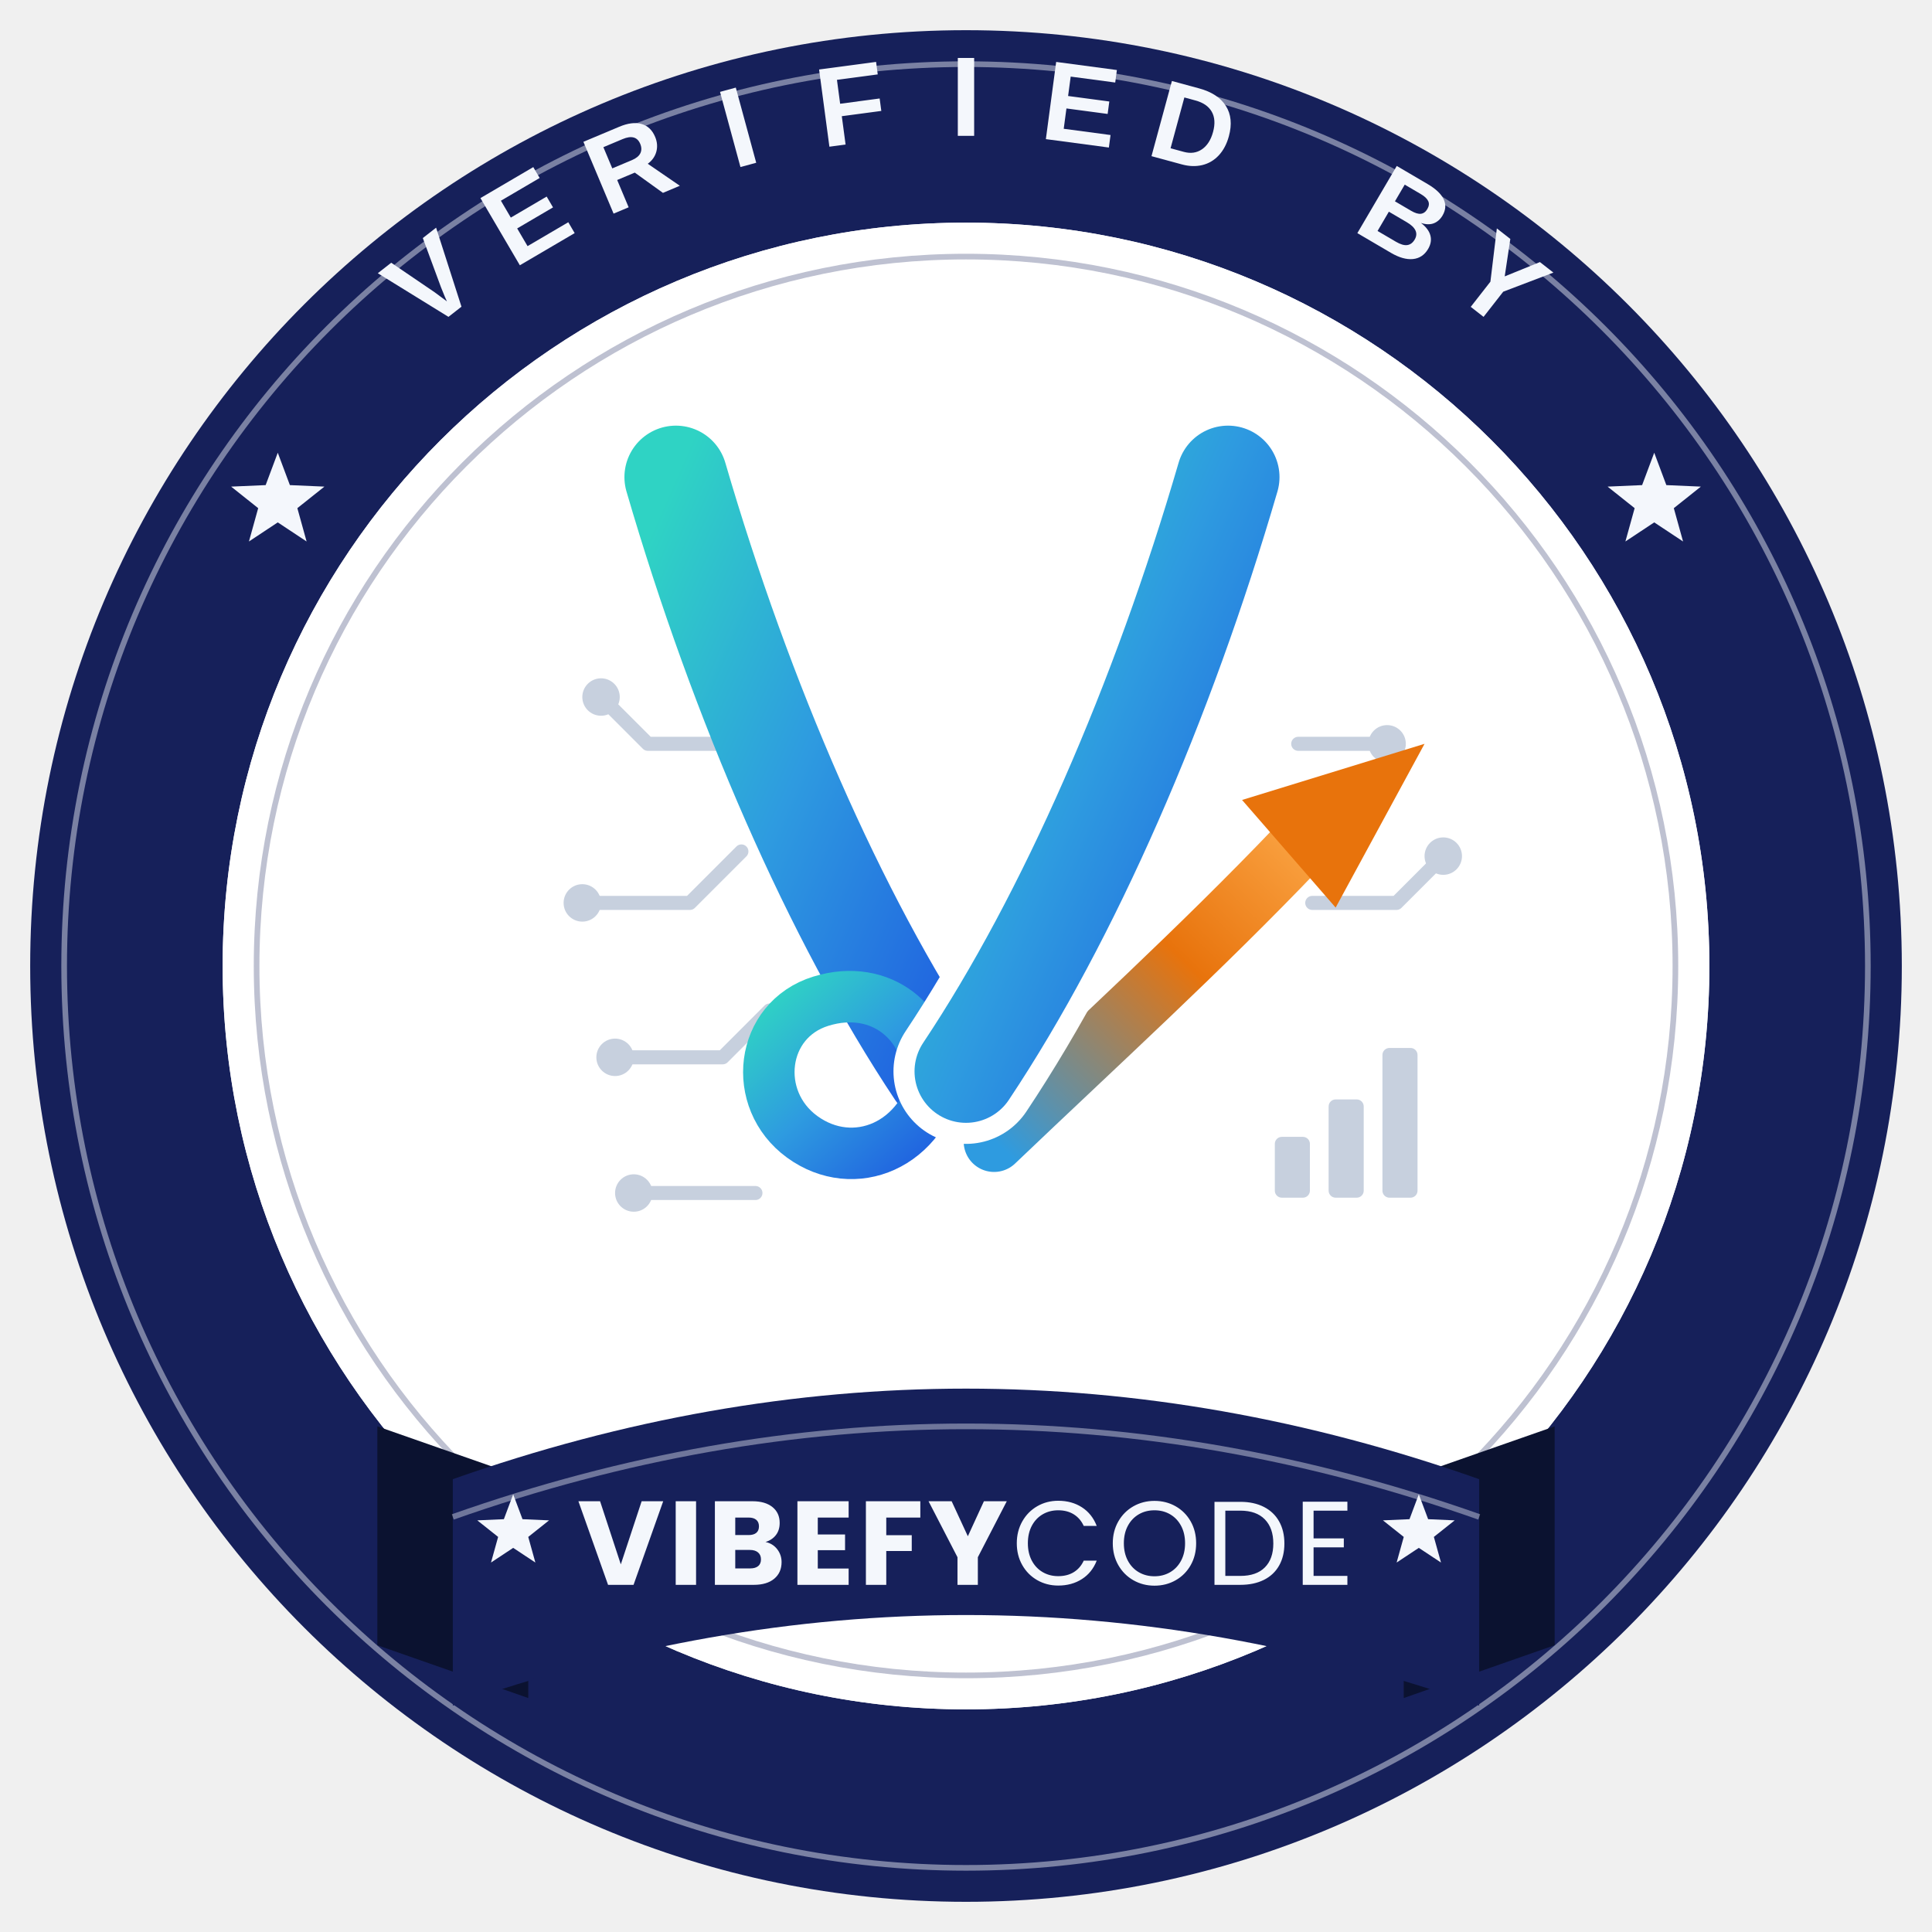
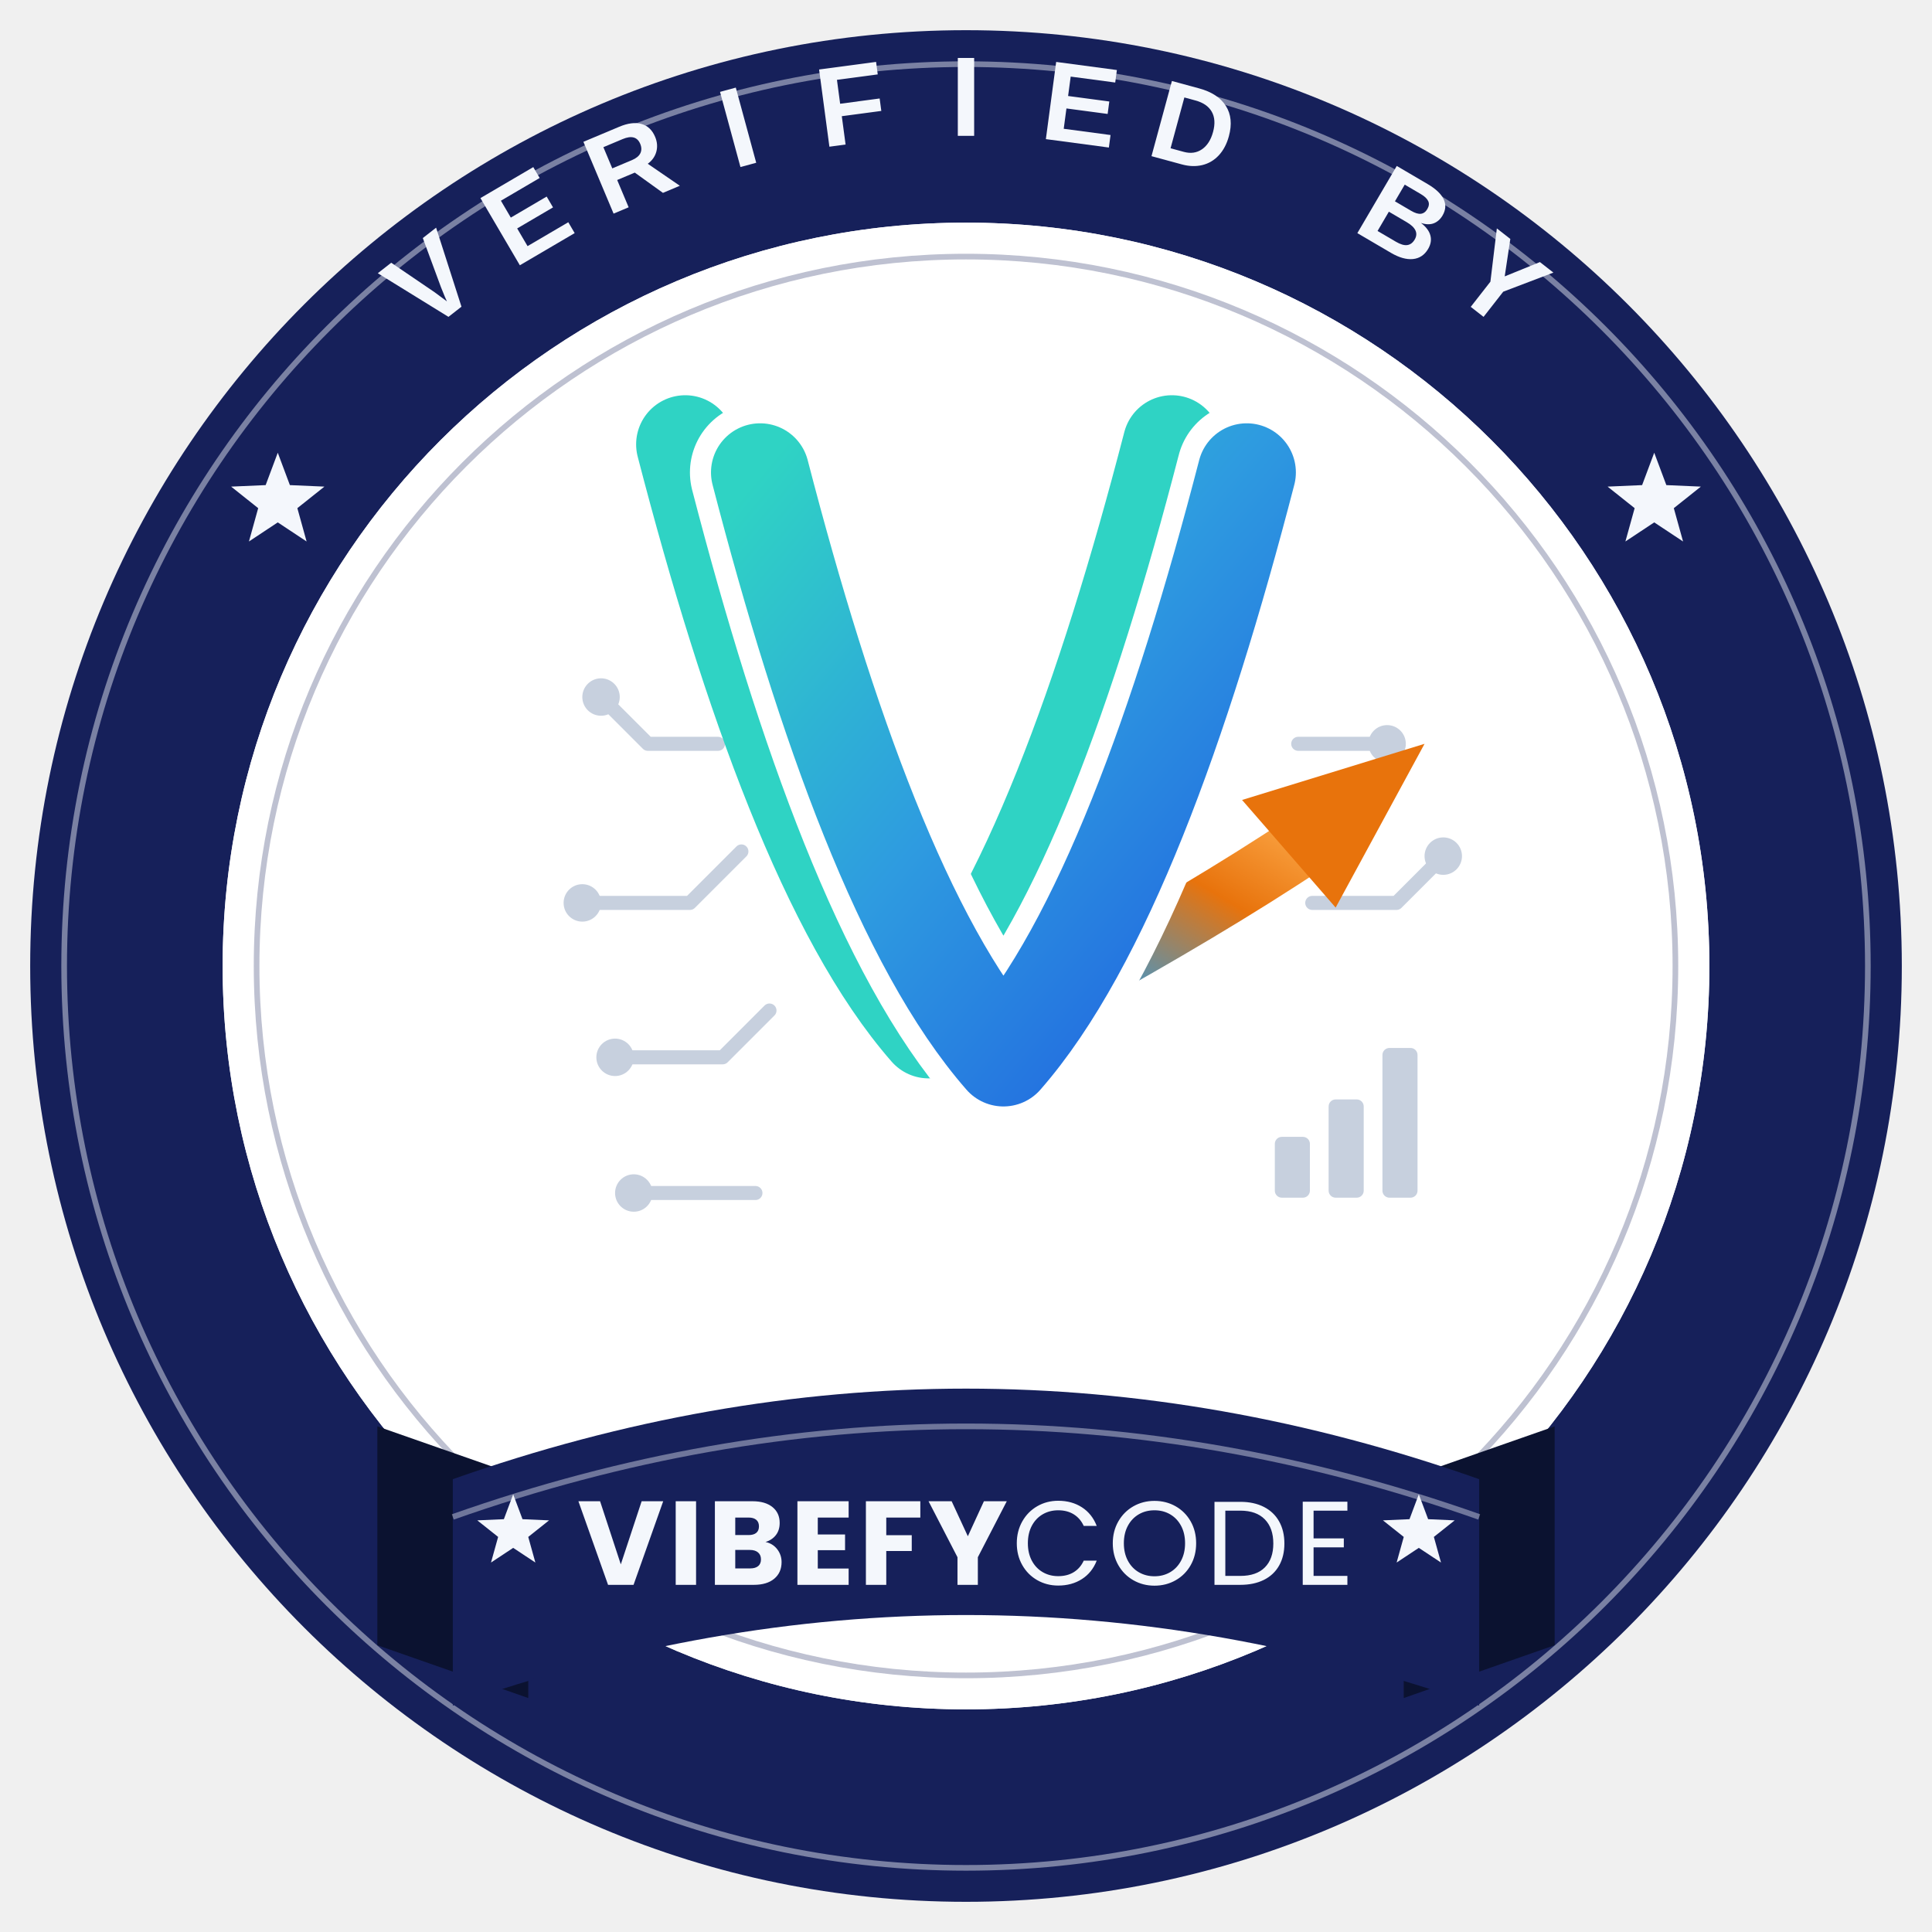
<svg xmlns="http://www.w3.org/2000/svg" viewBox="0 0 512 512" role="img" aria-label="Verified by VibefyCode. Scope-limited assessment, not a security guarantee." width="512" height="512">
  <defs>
    <linearGradient id="seal-ribbon" x1="0" y1="0" x2="1" y2="1">
      <stop offset="0%" stop-color="#2FD3C4" />
      <stop offset="48%" stop-color="#2E9BE0" />
      <stop offset="100%" stop-color="#1F5FE0" />
    </linearGradient>
    <linearGradient id="seal-arrow" x1="0" y1="1" x2="1" y2="0">
      <stop offset="0%" stop-color="#2E9BE0" />
      <stop offset="62%" stop-color="#E8730C" />
      <stop offset="100%" stop-color="#F9A03F" />
    </linearGradient>
    <clipPath id="seal-disc">
      <circle cx="256" cy="256" r="248" />
    </clipPath>
  </defs>
  <path d="M 8 256 A 248 248 0 1 0 504 256 A 248 248 0 1 0 8 256 Z M 59 256 A 197 197 0 1 0 453 256 A 197 197 0 1 0 59 256 Z" fill="#16205A" fill-rule="evenodd" />
  <circle cx="256" cy="256" r="197" fill="#FFFFFF" />
  <circle cx="256" cy="256" r="239" fill="none" stroke="#F4F7FC" stroke-width="1.5" opacity="0.45" />
  <circle cx="256" cy="256" r="188" fill="none" stroke="#16205A" stroke-width="1.5" opacity="0.28" />
  <g aria-hidden="true">
    <text x="0" y="0" transform="translate(120.55 82.64) rotate(-38.00)" text-anchor="middle" font-family="Poppins, Montserrat, 'Segoe UI', 'Helvetica Neue', Arial, sans-serif" font-size="30" font-weight="700" fill="#F4F7FC">V</text>
    <text x="0" y="0" transform="translate(144.67 66.25) rotate(-30.40)" text-anchor="middle" font-family="Poppins, Montserrat, 'Segoe UI', 'Helvetica Neue', Arial, sans-serif" font-size="30" font-weight="700" fill="#F4F7FC">E</text>
    <text x="0" y="0" transform="translate(170.75 53.19) rotate(-22.80)" text-anchor="middle" font-family="Poppins, Montserrat, 'Segoe UI', 'Helvetica Neue', Arial, sans-serif" font-size="30" font-weight="700" fill="#F4F7FC">R</text>
    <text x="0" y="0" transform="translate(198.32 43.70) rotate(-15.20)" text-anchor="middle" font-family="Poppins, Montserrat, 'Segoe UI', 'Helvetica Neue', Arial, sans-serif" font-size="30" font-weight="700" fill="#F4F7FC">I</text>
    <text x="0" y="0" transform="translate(226.90 37.93) rotate(-7.60)" text-anchor="middle" font-family="Poppins, Montserrat, 'Segoe UI', 'Helvetica Neue', Arial, sans-serif" font-size="30" font-weight="700" fill="#F4F7FC">F</text>
    <text x="0" y="0" transform="translate(256.00 36.00) rotate(0.00)" text-anchor="middle" font-family="Poppins, Montserrat, 'Segoe UI', 'Helvetica Neue', Arial, sans-serif" font-size="30" font-weight="700" fill="#F4F7FC">I</text>
    <text x="0" y="0" transform="translate(285.10 37.93) rotate(7.60)" text-anchor="middle" font-family="Poppins, Montserrat, 'Segoe UI', 'Helvetica Neue', Arial, sans-serif" font-size="30" font-weight="700" fill="#F4F7FC">E</text>
    <text x="0" y="0" transform="translate(313.68 43.70) rotate(15.20)" text-anchor="middle" font-family="Poppins, Montserrat, 'Segoe UI', 'Helvetica Neue', Arial, sans-serif" font-size="30" font-weight="700" fill="#F4F7FC">D</text>
    <text x="0" y="0" transform="translate(341.25 53.19) rotate(22.80)" text-anchor="middle" font-family="Poppins, Montserrat, 'Segoe UI', 'Helvetica Neue', Arial, sans-serif" font-size="30" font-weight="700" fill="#F4F7FC"> </text>
    <text x="0" y="0" transform="translate(367.33 66.25) rotate(30.40)" text-anchor="middle" font-family="Poppins, Montserrat, 'Segoe UI', 'Helvetica Neue', Arial, sans-serif" font-size="30" font-weight="700" fill="#F4F7FC">B</text>
    <text x="0" y="0" transform="translate(391.45 82.64) rotate(38.00)" text-anchor="middle" font-family="Poppins, Montserrat, 'Segoe UI', 'Helvetica Neue', Arial, sans-serif" font-size="30" font-weight="700" fill="#F4F7FC">Y</text>
    <path d="M0.00 -13.00 L3.21 -4.42 L12.36 -4.02 L5.19 1.69 L7.64 10.52 L0.00 5.46 L-7.64 10.52 L-5.19 1.69 L-12.36 -4.02 L-3.21 -4.42 Z" transform="translate(73.61173 132.9776)" fill="#F4F7FC" />
    <path d="M0.00 -13.00 L3.21 -4.42 L12.36 -4.02 L5.19 1.69 L7.64 10.52 L0.00 5.46 L-7.64 10.52 L-5.19 1.69 L-12.36 -4.02 L-3.21 -4.42 Z" transform="translate(438.3883 132.9776)" fill="#F4F7FC" />
  </g>
  <g transform="translate(256 212) scale(0.62) translate(-256 -256)">
    <g fill="none" stroke-linecap="round" stroke-linejoin="round">
      <g stroke="#C7D0DE" stroke-width="6" fill="none" opacity="1">
        <path d="M96 300 L138 300 L160 278" />
        <path d="M110 366 L152 366 L172 346" />
        <path d="M150 232 L120 232 L104 216" />
        <path d="M118 424 L166 424" />
        <path d="M404 300 L440 300 L456 284" />
        <path d="M398 232 L432 232" />
      </g>
      <g fill="#C7D0DE" opacity="1">
        <circle cx="92" cy="300" r="8" />
        <circle cx="106" cy="366" r="8" />
        <circle cx="100" cy="212" r="8" />
        <circle cx="114" cy="424" r="8" />
        <circle cx="460" cy="280" r="8" />
        <circle cx="436" cy="232" r="8" />
        <rect x="388" y="400" width="15" height="26" rx="3" />
        <rect x="411" y="384" width="15" height="42" rx="3" />
        <rect x="434" y="362" width="15" height="64" rx="3" />
      </g>
-       <path d="M268 402 C312 360 356 320 398 276" stroke="url(#seal-arrow)" stroke-width="26" />
+       <path d="M302 334 C338 314 372 294 402 274" stroke="url(#seal-arrow)" stroke-width="26" />
      <path d="M452 232 L414 302 L374 256 Z" fill="#E8730C" stroke="none" />
-       <path d="M132 118 C160 214 200 306 244 372" stroke="url(#seal-ribbon)" stroke-width="44" />
-       <path d="M244 372 C238 404 208 416 186 400 C164 384 168 350 194 342 C220 334 240 352 240 374" stroke="url(#seal-ribbon)" stroke-width="22" />
-       <circle cx="200" cy="372" r="13" fill="#FFFFFF" stroke="none" />
-       <path d="M256 372 C300 306 340 214 368 118" stroke="#FFFFFF" stroke-width="62" />
-       <path d="M256 372 C300 306 340 214 368 118" stroke="url(#seal-ribbon)" stroke-width="44" />
+       <path d="M136 104 C164 212 198 306 240 354 C282 306 316 212 344 104" stroke="#2FD3C4" stroke-width="42" />
+       <path d="M168 116 C196 224 230 318 272 366 C314 318 348 224 376 116" stroke="#FFFFFF" stroke-width="60" />
+       <path d="M168 116 C196 224 230 318 272 366 C314 318 348 224 376 116" stroke="url(#seal-ribbon)" stroke-width="42" />
    </g>
  </g>
  <g aria-hidden="true">
    <path d="M100 378 L140 392 L140 450 L100 436 Z" fill="#0B1230" />
    <path d="M412 378 L372 392 L372 450 L412 436 Z" fill="#0B1230" />
    <path d="M120 392 Q256 344 392 392 L392 452 Q256 404 120 452 Z" fill="#16205A" />
    <path d="M120 402 Q256 354 392 402" fill="none" stroke="#F4F7FC" stroke-width="1.5" opacity="0.4" />
    <path d="M0.00 -10.00 L2.47 -3.40 L9.51 -3.09 L3.99 1.30 L5.88 8.09 L0.00 4.20 L-5.88 8.09 L-3.99 1.30 L-9.51 -3.09 L-2.47 -3.40 Z" transform="translate(136 406)" fill="#F4F7FC" />
    <path d="M0.00 -10.00 L2.47 -3.40 L9.51 -3.09 L3.99 1.30 L5.88 8.09 L0.00 4.20 L-5.88 8.09 L-3.99 1.30 L-9.51 -3.09 L-2.47 -3.40 Z" transform="translate(376 406)" fill="#F4F7FC" />
  </g>
  <g fill="#F4F7FC" transform="translate(153.00 420) scale(0.031561)">
    <path d="M721 -702 472 0H258L9 -702H191L365 -172L540 -702ZM997 -702V0H826V-702ZM1715 -191Q1715 -103 1653.5 -51.5Q1592 0 1482 0H1155V-702H1471Q1578 -702 1638.5 -653.0Q1699 -604 1699 -520Q1699 -458 1666.5 -417.0Q1634 -376 1580 -360Q1641 -347 1678.0 -299.5Q1715 -252 1715 -191ZM1326 -418H1438Q1480 -418 1502.5 -436.5Q1525 -455 1525 -491Q1525 -527 1502.5 -546.0Q1480 -565 1438 -565H1326ZM1542 -214Q1542 -251 1517.5 -272.0Q1493 -293 1450 -293H1326V-138H1452Q1495 -138 1518.5 -157.5Q1542 -177 1542 -214ZM2019 -565V-423H2248V-291H2019V-137H2278V0H1848V-702H2278V-565ZM2880 -702V-565H2594V-417H2808V-284H2594V0H2423V-702ZM3606 -702 3363 -232V0H3192V-232L2949 -702H3143L3279 -408L3414 -702Z" />
    <path d="M4038 -706Q4152 -706 4237.0 -651.0Q4322 -596 4361 -495H4252Q4223 -558 4168.5 -592.0Q4114 -626 4038 -626Q3965 -626 3907.0 -592.0Q3849 -558 3816.0 -495.5Q3783 -433 3783 -349Q3783 -266 3816.0 -203.5Q3849 -141 3907.0 -107.0Q3965 -73 4038 -73Q4114 -73 4168.5 -106.5Q4223 -140 4252 -203H4361Q4322 -103 4237.0 -48.5Q4152 6 4038 6Q3941 6 3861.5 -39.5Q3782 -85 3736.0 -166.0Q3690 -247 3690 -349Q3690 -451 3736.0 -532.5Q3782 -614 3861.5 -660.0Q3941 -706 4038 -706ZM4496 -349Q4496 -451 4542.5 -532.5Q4589 -614 4669.0 -659.5Q4749 -705 4846 -705Q4944 -705 5024.0 -659.5Q5104 -614 5150.0 -533.0Q5196 -452 5196 -349Q5196 -246 5150.0 -165.0Q5104 -84 5024.0 -38.5Q4944 7 4846 7Q4749 7 4669.0 -38.5Q4589 -84 4542.5 -165.5Q4496 -247 4496 -349ZM5103 -349Q5103 -433 5069.5 -495.5Q5036 -558 4978.0 -592.0Q4920 -626 4846 -626Q4772 -626 4714.0 -592.0Q4656 -558 4622.5 -495.5Q4589 -433 4589 -349Q4589 -266 4622.5 -203.0Q4656 -140 4714.5 -106.0Q4773 -72 4846 -72Q4919 -72 4977.5 -106.0Q5036 -140 5069.5 -203.0Q5103 -266 5103 -349ZM5937 -347Q5937 -240 5892.5 -161.5Q5848 -83 5764.5 -41.5Q5681 0 5567 0H5350V-697H5567Q5681 -697 5764.5 -654.5Q5848 -612 5892.5 -533.0Q5937 -454 5937 -347ZM5844 -347Q5844 -477 5772.5 -550.0Q5701 -623 5567 -623H5441V-75H5567Q5702 -75 5773.0 -146.5Q5844 -218 5844 -347ZM6182 -623V-390H6436V-315H6182V-75H6466V0H6091V-698H6466V-623Z" />
  </g>
</svg>
